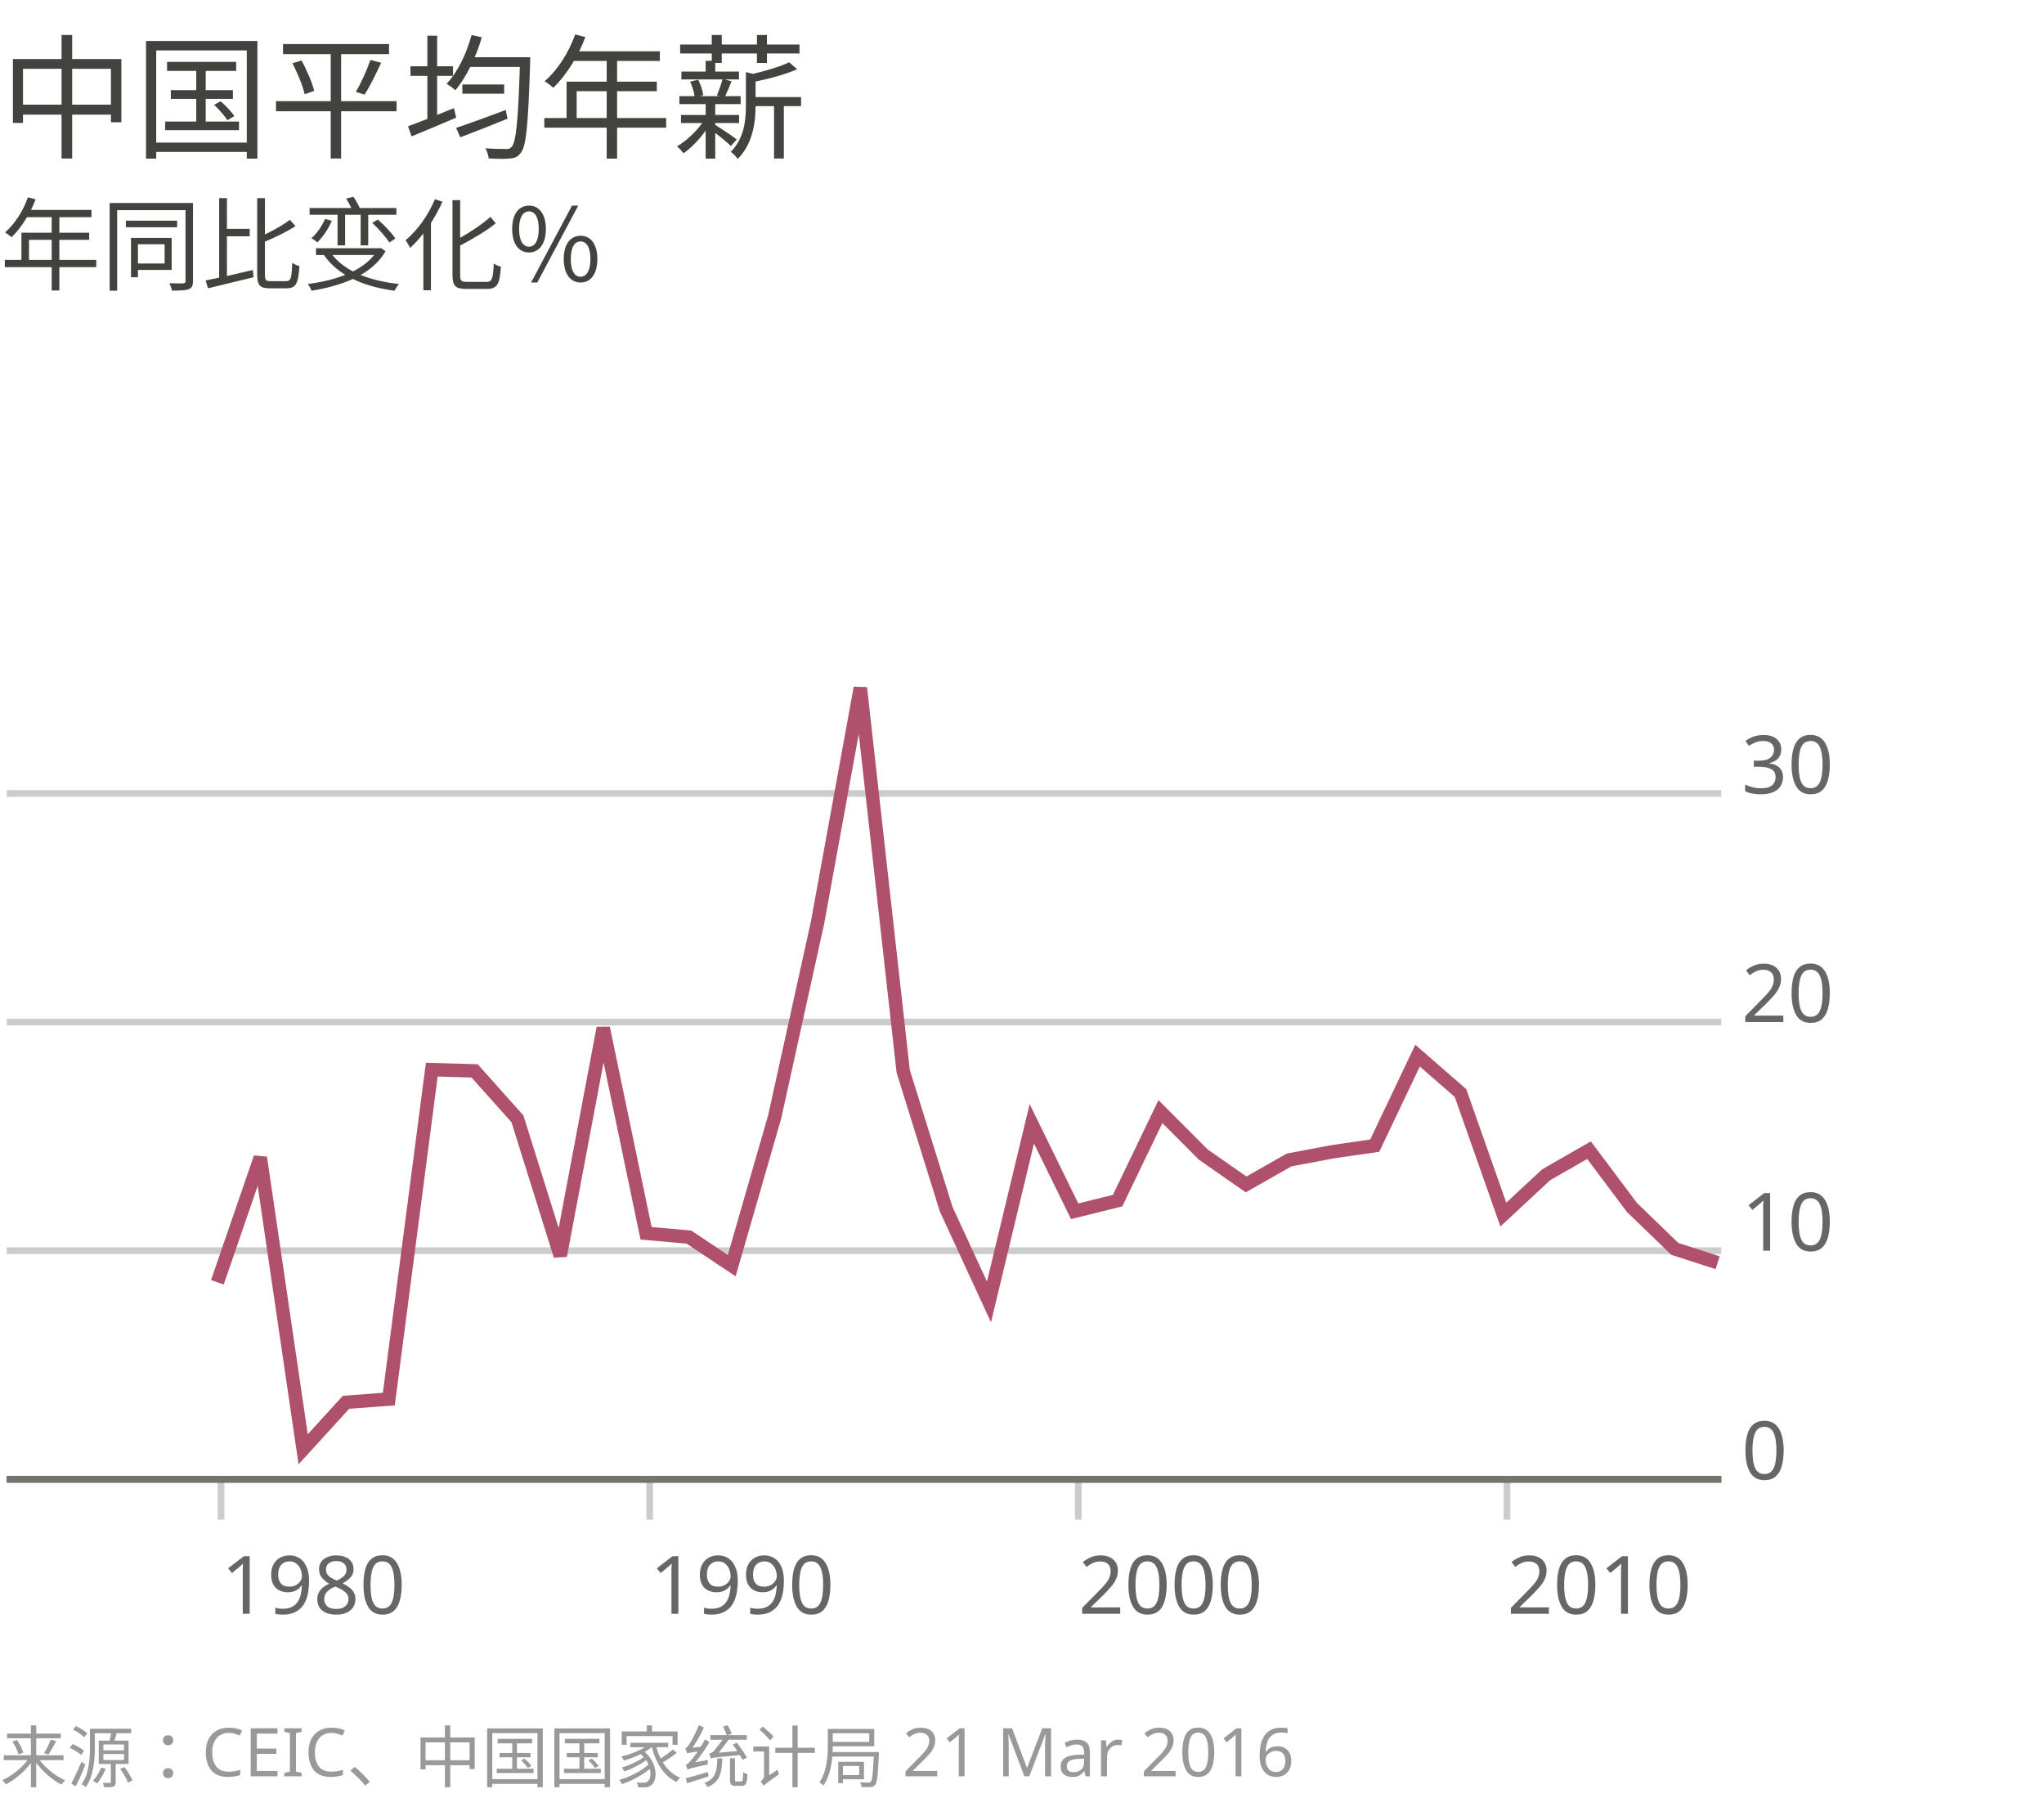
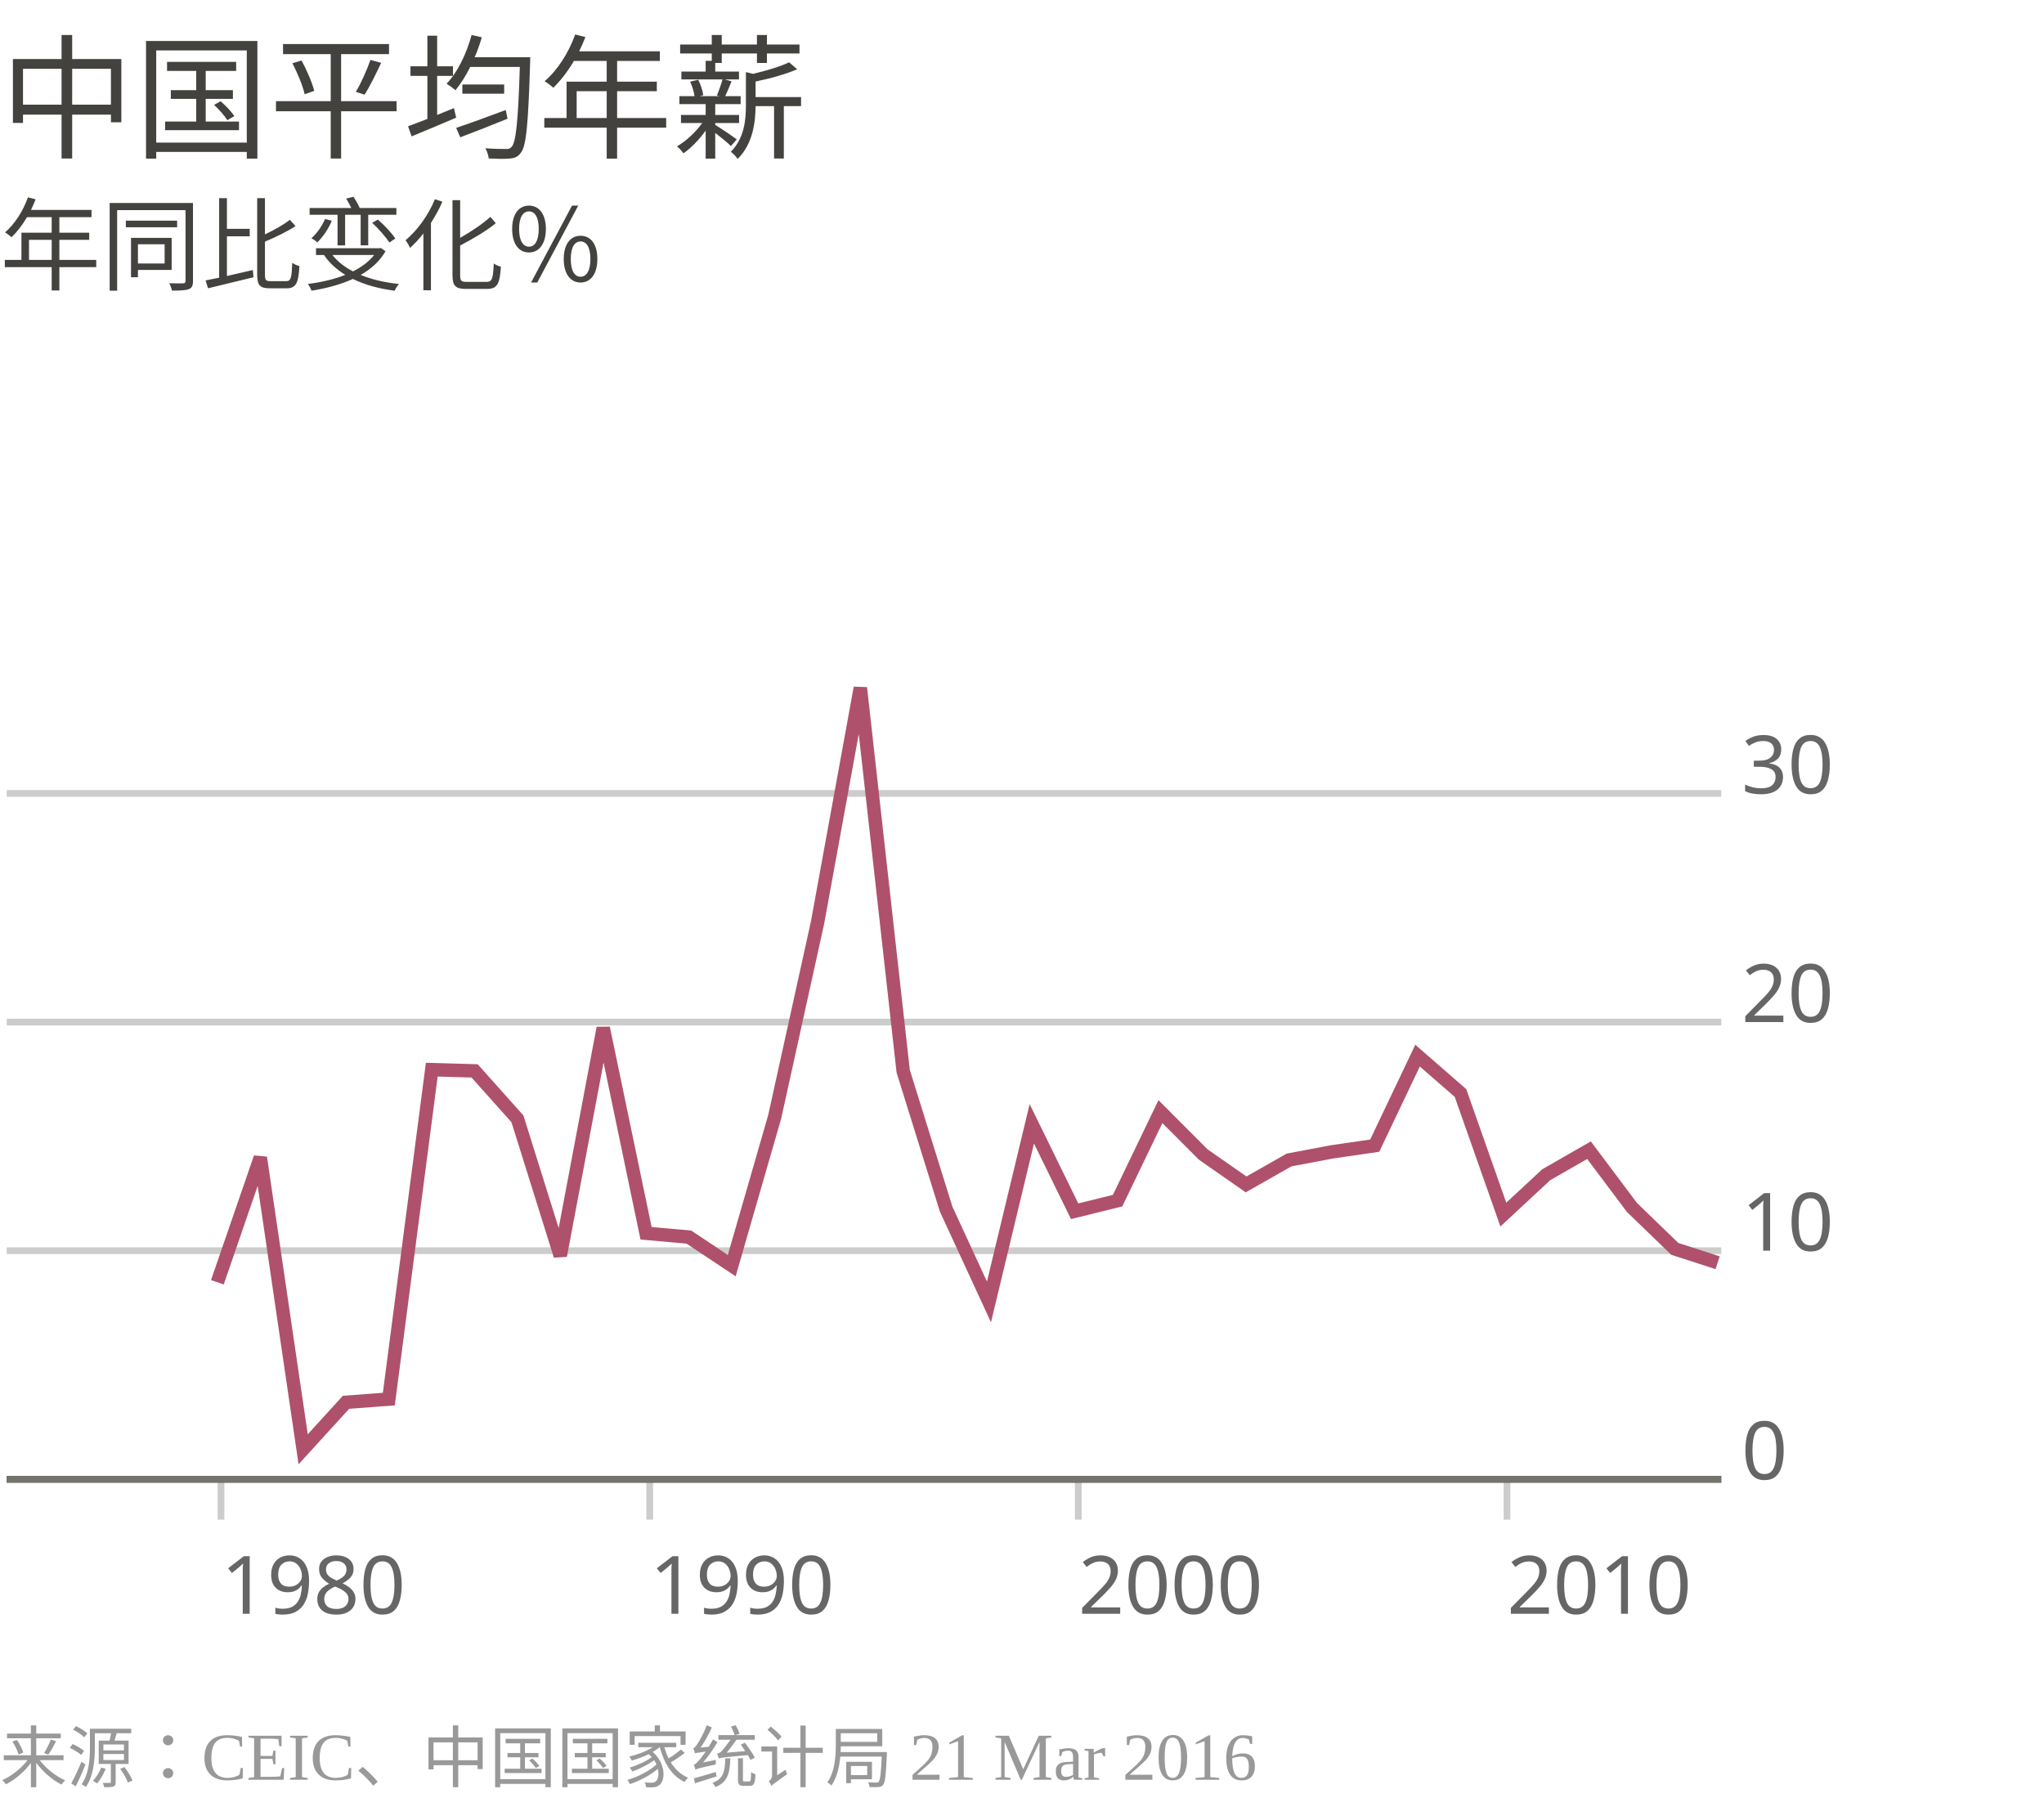
<svg xmlns="http://www.w3.org/2000/svg" viewBox="0 0 304 270">
-   <text class="chart-title" font-family="MetricWeb,sans-serif" fill="#43423e" font-size="20" y="22">中国平均年薪</text>
-   <text class="chart-subtitle" font-family="MetricWeb,sans-serif" fill="#43423e" font-size="15" y="42">年同比变化％</text>
-   <text class="chart-source" font-family="MetricWeb,sans-serif" font-size="10" fill-opacity="0.4" y="265">来源：CEIC、中国国家统计局 21 Mar 2016</text>
+   <text class="chart-title" fill="#43423e" font-size="20" y="22">中国平均年薪</text>
+   <text class="chart-subtitle" fill="#43423e" font-size="15" y="42">年同比变化％</text>
+   <text class="chart-source" font-size="10" fill-opacity="0.4" y="265">来源：CEIC、中国国家统计局 21 Mar 2016</text>
  <g transform="translate(1,100)">
    <g transform="translate(0,120)" class="x axis">
      <g class="tick" style="" transform="translate(31.87064,0)">
        <line y2="6" x2="0" fill="none" stroke="#000" stroke-opacity="0.2" />
        <text dy="0" style="" y="20" x="0" font-family="MetricWeb,sans-serif" fill-opacity="0.6" font-size="12" text-anchor="start">1980</text>
      </g>
      <g class="tick" style="" transform="translate(95.62936,0)">
        <line y2="6" x2="0" fill="none" stroke="#000" stroke-opacity="0.2" />
        <text dy="0" style="" y="20" x="0" font-family="MetricWeb,sans-serif" fill-opacity="0.6" font-size="12" text-anchor="start">1990</text>
      </g>
      <g class="tick" style="" transform="translate(159.3706,0)">
        <line y2="6" x2="0" fill="none" stroke="#000" stroke-opacity="0.2" />
        <text dy="0" style="" y="20" x="0" font-family="MetricWeb,sans-serif" fill-opacity="0.6" font-size="12" text-anchor="start">2000</text>
      </g>
      <g class="tick" style="" transform="translate(223.1294,0)">
        <line y2="6" x2="0" fill="none" stroke="#000" stroke-opacity="0.2" />
        <text dy="0" style="" y="20" x="0" font-family="MetricWeb,sans-serif" fill-opacity="0.6" font-size="12" text-anchor="start">2010</text>
      </g>
      <path class="domain" d="M0,0V0H255V0" fill="none" stroke="#74736c" />
    </g>
    <g transform="translate(255,0)" class="y axis">
      <g class="tick" style="" transform="translate(0,120)">
        <line x2="-255" y2="0" fill="none" stroke="#000" stroke-opacity="0.2" />
        <text dy="0" style="text-anchor: start;" x="3" y="0" font-family="MetricWeb,sans-serif" fill-opacity="0.6" font-size="12">0</text>
      </g>
      <g class="tick" style="" transform="translate(0,86)">
        <line x2="-255" y2="0" fill="none" stroke="#000" stroke-opacity="0.2" />
        <text dy="0" style="text-anchor: start;" x="3" y="0" font-family="MetricWeb,sans-serif" fill-opacity="0.6" font-size="12">10</text>
      </g>
      <g class="tick" style="" transform="translate(0,52)">
        <line x2="-255" y2="0" fill="none" stroke="#000" stroke-opacity="0.2" />
        <text dy="0" style="text-anchor: start;" x="3" y="0" font-family="MetricWeb,sans-serif" fill-opacity="0.6" font-size="12">20</text>
      </g>
      <g class="tick" style="" transform="translate(0,18)">
        <line x2="-255" y2="0" fill="none" stroke="#000" stroke-opacity="0.2" />
        <text dy="0" style="text-anchor: start;" x="3" y="0" font-family="MetricWeb,sans-serif" fill-opacity="0.6" font-size="12">30</text>
      </g>
      <path class="domain" d="M-255,1H0V120H-255" fill="none" stroke="#000" stroke-opacity="0" />
      <line class="highlight-line" x1="0" x2="-255" y1="120" y2="120" fill="none" stroke="#74736c" />
    </g>
    <g>
      <path d="M31.33,90.699L37.718,72.156L44.088,115.538L50.459,108.549L56.83,108.07L63.218,59.08L69.588,59.261L75.959,66.394L82.33,86.742L88.718,52.886L95.088,83.412L101.459,83.979L107.83,88.224L114.218,66.094L120.588,37.226L126.959,2.296L133.33,59.312L139.718,79.82L146.088,93.619L152.459,67.132L158.83,80.137L165.218,78.558L171.588,65.319L177.959,71.702L184.33,76.143L190.718,72.513L197.088,71.307L203.459,70.382L209.83,56.992L216.218,62.552L222.588,80.633L228.959,74.711L235.33,71.055L241.718,79.573L248.088,85.73L254.459,87.792" stroke-width="2" fill="none" stroke="#af516c" />
    </g>
  </g>
</svg>
